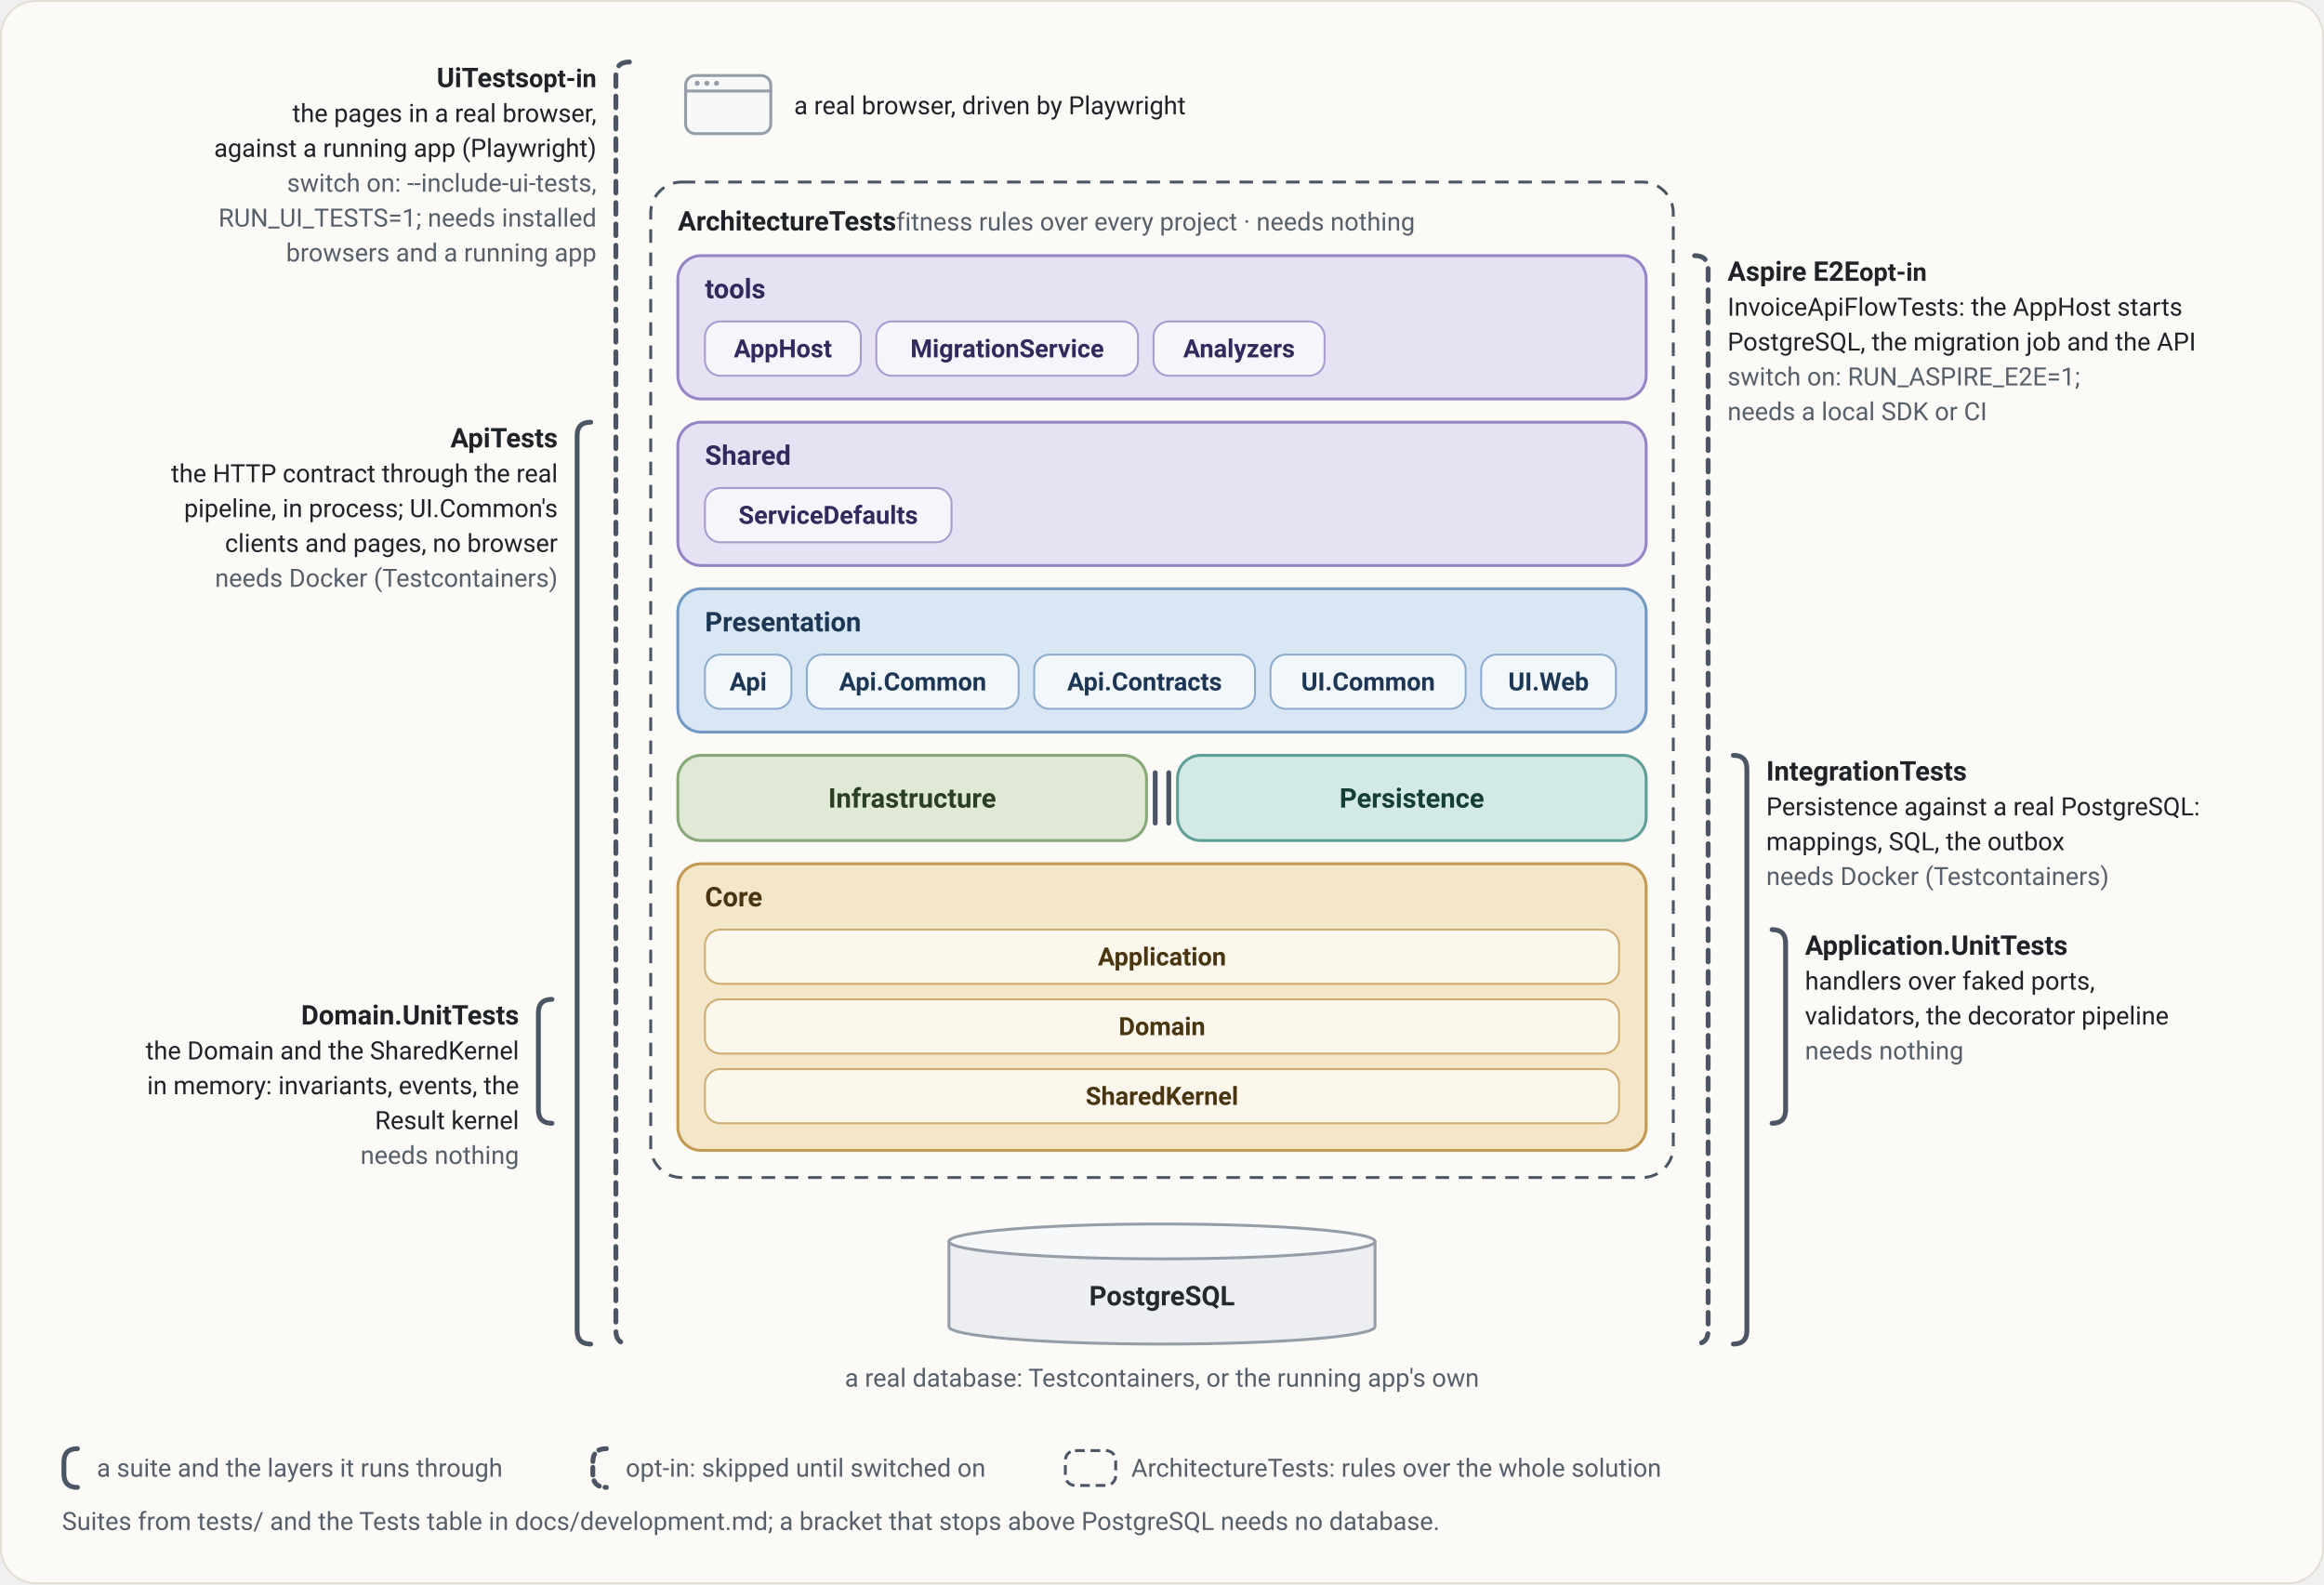
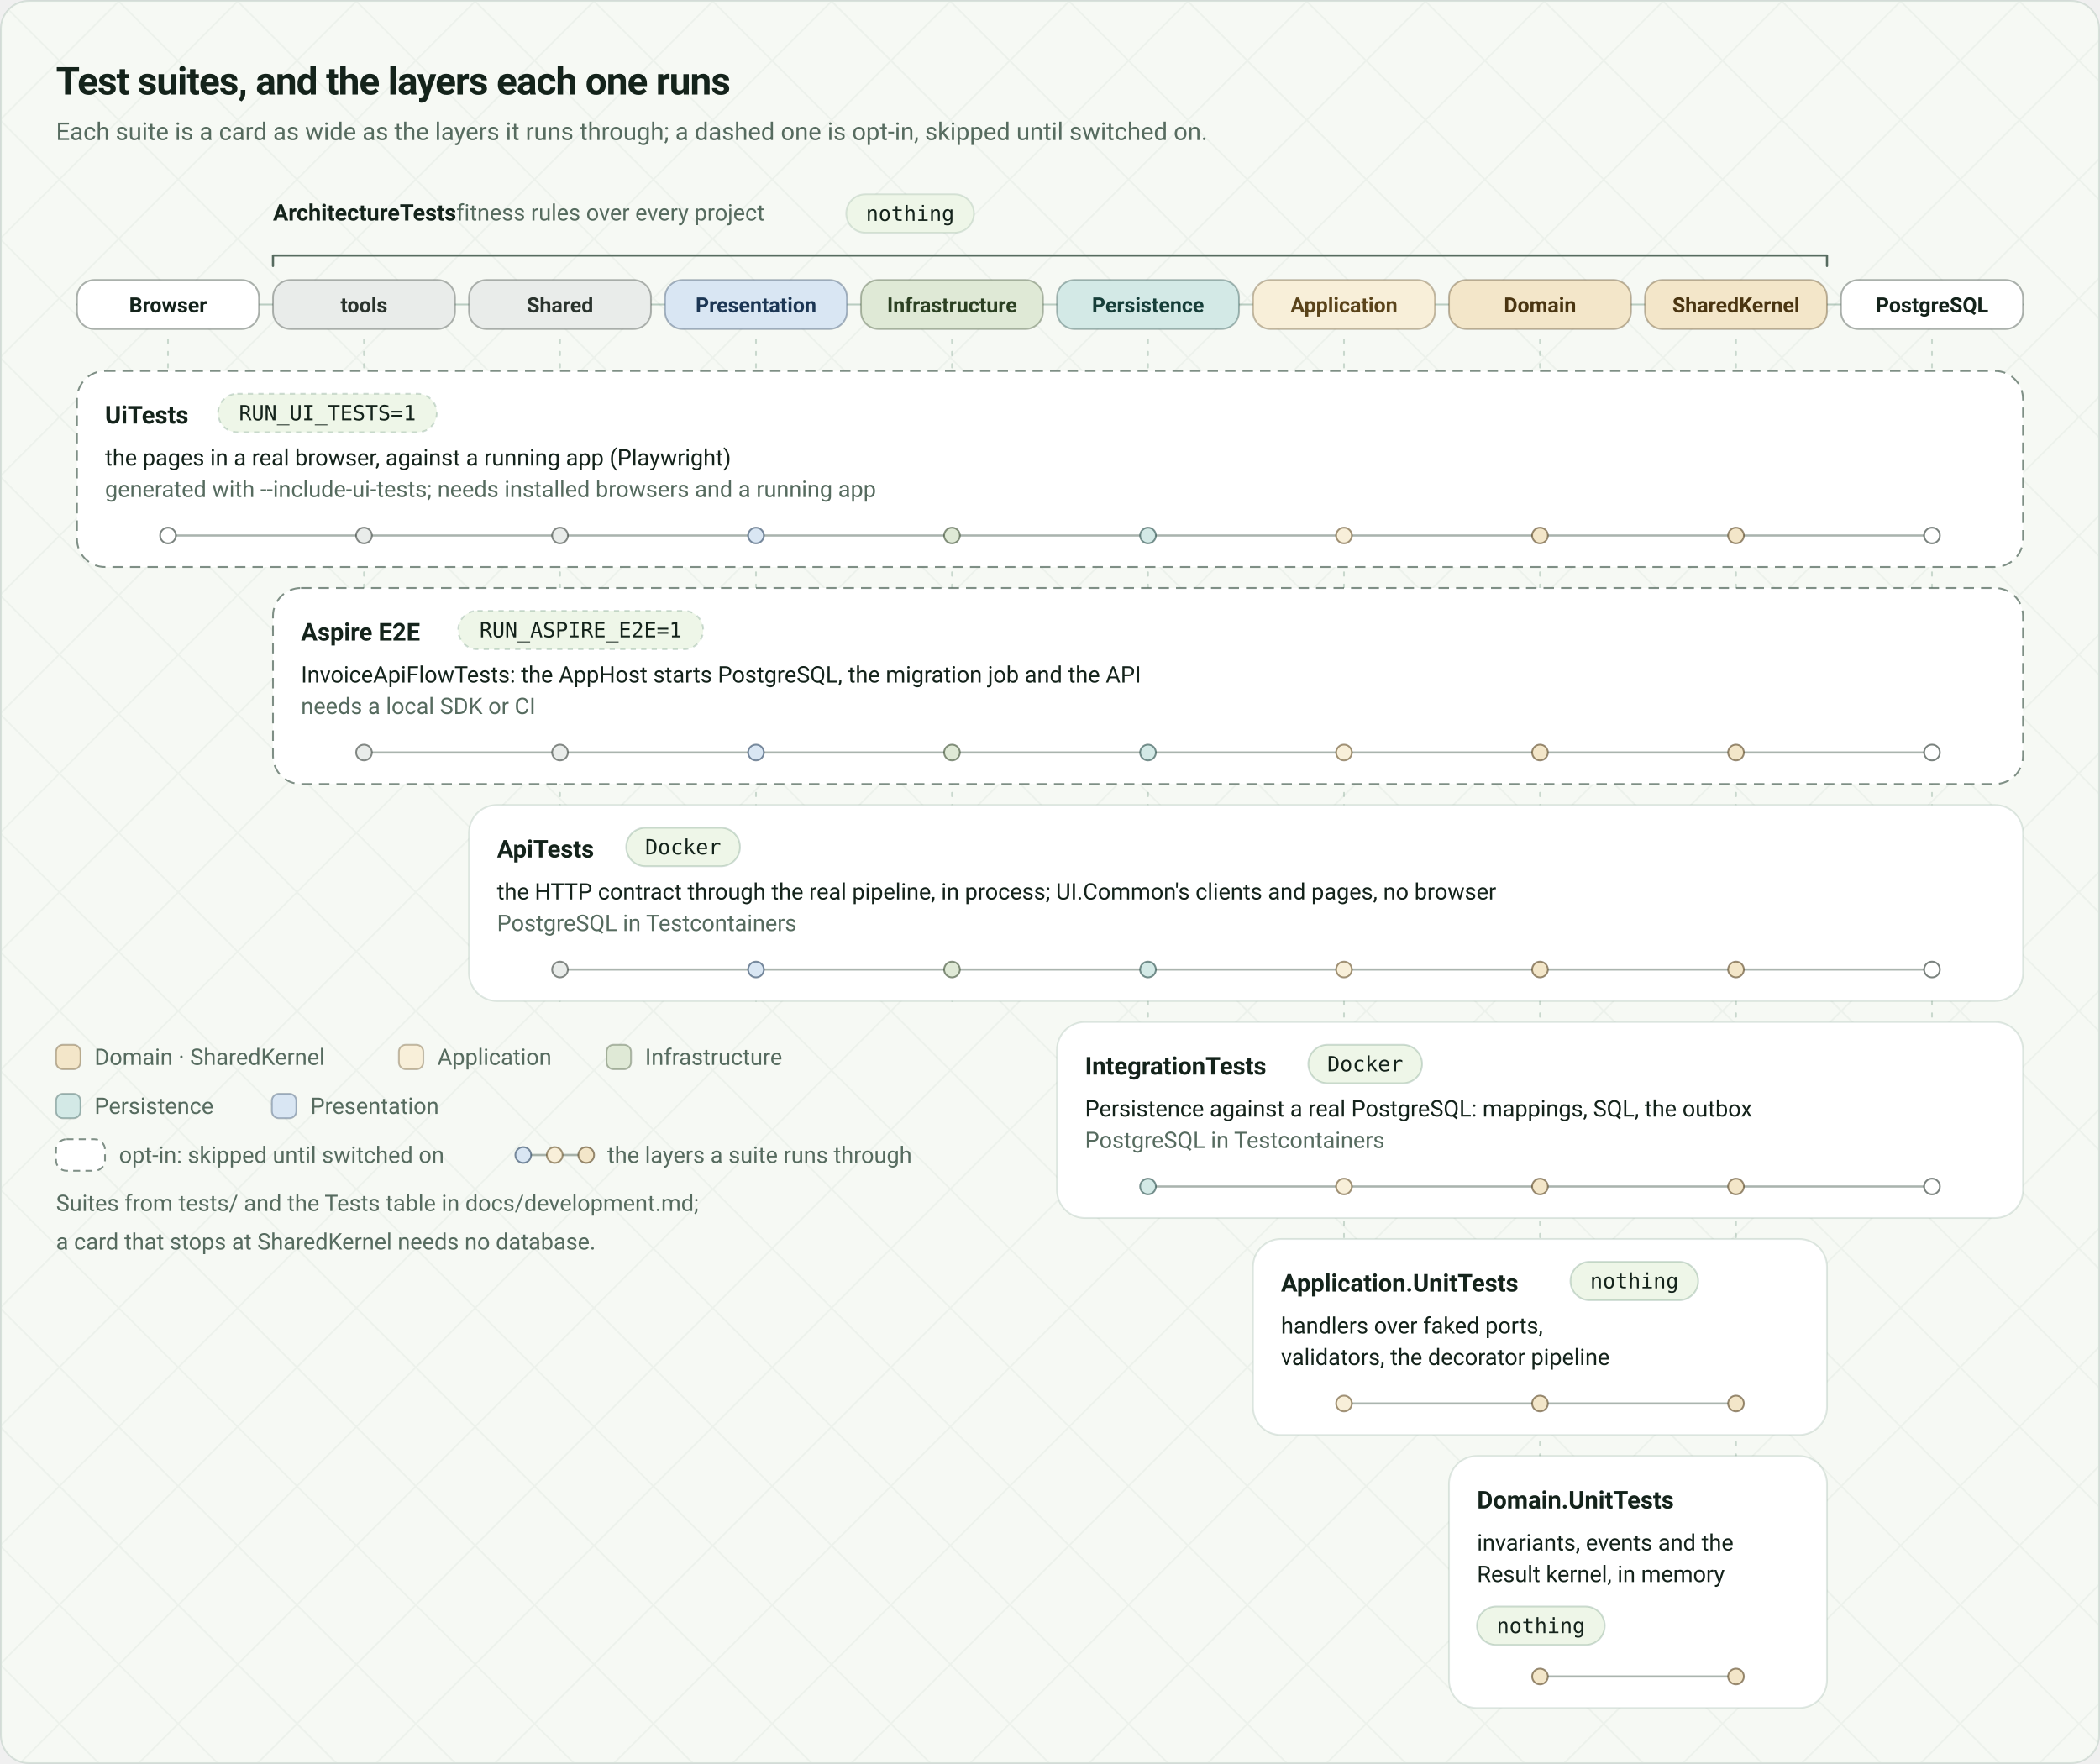
- <svg xmlns="http://www.w3.org/2000/svg" width="1200" height="818" viewBox="0 0 1200 818" role="img" aria-labelledby="title desc">
+ <svg xmlns="http://www.w3.org/2000/svg" width="1200" height="1008" viewBox="0 0 1200 1008" role="img" aria-labelledby="title desc">
  <style>
+     .m12 { font-family: ui-monospace, SFMono-Regular, Menlo, Consolas, monospace; font-size: 12px; font-weight: 400 }
+     .s12w600 { font-family: ui-sans-serif, -apple-system, "Segoe UI", Roboto, Helvetica, Arial, sans-serif; font-size: 12px; font-weight: 600 }
    .s13 { font-family: ui-sans-serif, -apple-system, "Segoe UI", Roboto, Helvetica, Arial, sans-serif; font-size: 13px; font-weight: 400 }
    .s13w600 { font-family: ui-sans-serif, -apple-system, "Segoe UI", Roboto, Helvetica, Arial, sans-serif; font-size: 13px; font-weight: 600 }
-     .s14w700 { font-family: ui-sans-serif, -apple-system, "Segoe UI", Roboto, Helvetica, Arial, sans-serif; font-size: 14px; font-weight: 700 }
+     .s14 { font-family: ui-sans-serif, -apple-system, "Segoe UI", Roboto, Helvetica, Arial, sans-serif; font-size: 14px; font-weight: 400 }
+     .s14w600 { font-family: ui-sans-serif, -apple-system, "Segoe UI", Roboto, Helvetica, Arial, sans-serif; font-size: 14px; font-weight: 600 }
+     .s22w600 { font-family: ui-sans-serif, -apple-system, "Segoe UI", Roboto, Helvetica, Arial, sans-serif; font-size: 22px; font-weight: 600 }
  </style>
-   <rect x="0.5" y="0.5" width="1199" height="817" rx="18" fill="#fbfaf7" stroke="#e4dfd4" stroke-width="1" />
-   <rect x="354" y="39" width="44" height="30" rx="5" fill="#f7f8f9" stroke="#959ea8" stroke-width="1.5" />
-   <line x1="354" y1="47" x2="398" y2="47" stroke="#959ea8" stroke-width="1.5" stroke-linecap="round" />
-   <circle cx="360" cy="43" r="1.3" fill="#959ea8" />
-   <circle cx="365" cy="43" r="1.3" fill="#959ea8" />
-   <circle cx="370" cy="43" r="1.3" fill="#959ea8" />
-   <text class="s13" x="410" y="59" fill="#1f2328">a real browser, driven by Playwright</text>
-   <rect x="350" y="132" width="500" height="74" rx="12" fill="#e6e1f3" stroke="#9486c4" stroke-width="1.5" />
-   <text class="s14w700" x="364" y="154" fill="#33295c">tools</text>
-   <rect x="364" y="166" width="80.49" height="28" rx="8" fill="#f7f5fc" stroke="#a89ccf" stroke-width="1" />
-   <text class="s13w600" x="404.25" y="184.5" fill="#33295c" text-anchor="middle">AppHost</text>
-   <rect x="452.49" y="166" width="135.13" height="28" rx="8" fill="#f7f5fc" stroke="#a89ccf" stroke-width="1" />
-   <text class="s13w600" x="520.06" y="184.5" fill="#33295c" text-anchor="middle">MigrationService</text>
-   <rect x="595.62" y="166" width="88.32" height="28" rx="8" fill="#f7f5fc" stroke="#a89ccf" stroke-width="1" />
-   <text class="s13w600" x="639.79" y="184.5" fill="#33295c" text-anchor="middle">Analyzers</text>
-   <rect x="350" y="218" width="500" height="74" rx="12" fill="#e6e1f3" stroke="#9486c4" stroke-width="1.5" />
-   <text class="s14w700" x="364" y="240" fill="#33295c">Shared</text>
-   <rect x="364" y="252" width="127.34" height="28" rx="8" fill="#f7f5fc" stroke="#a89ccf" stroke-width="1" />
-   <text class="s13w600" x="427.67" y="270.5" fill="#33295c" text-anchor="middle">ServiceDefaults</text>
-   <rect x="350" y="304" width="500" height="74" rx="12" fill="#d9e6f3" stroke="#7399c2" stroke-width="1.5" />
-   <text class="s14w700" x="364" y="326" fill="#1c3654">Presentation</text>
-   <rect x="364" y="338" width="44.62" height="28" rx="8" fill="#f2f7fc" stroke="#8cacce" stroke-width="1" />
-   <text class="s13w600" x="386.31" y="356.5" fill="#1c3654" text-anchor="middle">Api</text>
-   <rect x="416.62" y="338" width="109.36" height="28" rx="8" fill="#f2f7fc" stroke="#8cacce" stroke-width="1" />
-   <text class="s13w600" x="471.3" y="356.5" fill="#1c3654" text-anchor="middle">Api.Common</text>
-   <rect x="533.98" y="338" width="114.05" height="28" rx="8" fill="#f2f7fc" stroke="#8cacce" stroke-width="1" />
-   <text class="s13w600" x="591" y="356.5" fill="#1c3654" text-anchor="middle">Api.Contracts</text>
-   <rect x="656.02" y="338" width="100.78" height="28" rx="8" fill="#f2f7fc" stroke="#8cacce" stroke-width="1" />
-   <text class="s13w600" x="706.41" y="356.5" fill="#1c3654" text-anchor="middle">UI.Common</text>
-   <rect x="764.8" y="338" width="69.58" height="28" rx="8" fill="#f2f7fc" stroke="#8cacce" stroke-width="1" />
-   <text class="s13w600" x="799.59" y="356.5" fill="#1c3654" text-anchor="middle">UI.Web</text>
-   <rect x="350" y="390" width="242" height="44" rx="12" fill="#dfe9d6" stroke="#88a879" stroke-width="1.5" />
-   <text class="s14w700" x="471" y="417" fill="#2b4022" text-anchor="middle">Infrastructure</text>
-   <rect x="608" y="390" width="242" height="44" rx="12" fill="#d3e9e6" stroke="#5f9f97" stroke-width="1.5" />
-   <text class="s14w700" x="729" y="417" fill="#163e39" text-anchor="middle">Persistence</text>
-   <line x1="596.5" y1="399" x2="596.5" y2="425" stroke="#4b5563" stroke-width="2.5" stroke-linecap="round" />
-   <line x1="603.5" y1="399" x2="603.5" y2="425" stroke="#4b5563" stroke-width="2.5" stroke-linecap="round" />
-   <rect x="350" y="446" width="500" height="148" rx="12" fill="#f3e6c9" stroke="#c39a52" stroke-width="1.5" />
-   <text class="s14w700" x="364" y="468" fill="#4a3511">Core</text>
-   <rect x="364" y="480" width="472" height="28" rx="8" fill="#fcf7ec" stroke="#cead71" stroke-width="1" />
-   <text class="s13w600" x="600" y="498.5" fill="#4a3511" text-anchor="middle">Application</text>
-   <rect x="364" y="516" width="472" height="28" rx="8" fill="#fcf7ec" stroke="#cead71" stroke-width="1" />
-   <text class="s13w600" x="600" y="534.5" fill="#4a3511" text-anchor="middle">Domain</text>
-   <rect x="364" y="552" width="472" height="28" rx="8" fill="#fcf7ec" stroke="#cead71" stroke-width="1" />
-   <text class="s13w600" x="600" y="570.5" fill="#4a3511" text-anchor="middle">SharedKernel</text>
-   <path d="M490 641 V685 A110 9 0 0 0 710 685 V641 Z" fill="#eceef1" stroke="#959ea8" stroke-width="1.5" stroke-linecap="round" stroke-linejoin="round" />
-   <ellipse cx="600" cy="641" rx="110" ry="9" fill="#f7f8f9" stroke="#959ea8" stroke-width="1.5" />
-   <text class="s14w700" x="600" y="674" fill="#24292f" text-anchor="middle">PostgreSQL</text>
-   <text class="s13" x="600" y="716" fill="#57606a" text-anchor="middle">a real database: Testcontainers, or the running app's own</text>
-   <rect x="336" y="94" width="528" height="514" rx="16" fill="none" stroke="#4b5563" stroke-width="1.5" stroke-dasharray="7 5" />
-   <text class="s14w700" x="350" y="119" fill="#1f2328">ArchitectureTests<tspan class="s13" fill="#57606a">  fitness rules over every project · needs nothing</tspan>
+   <defs>
+     <pattern id="lattice" width="48" height="48" patternUnits="userSpaceOnUse" patternTransform="rotate(45)">
+       <path d="M0 0.5 H48 M0.5 0 V48" fill="none" stroke="#1f5c3d" stroke-opacity="0.04" stroke-width="1" />
+     </pattern>
+   </defs>
+   <rect x="0.5" y="0.5" width="1199" height="1007" rx="16" fill="#f6f9f4" stroke="#1f5c3d" stroke-width="1" stroke-opacity="0.14" />
+   <rect x="1" y="1" width="1198" height="1006" rx="15.5" fill="url(#lattice)" />
+   <text class="s22w600" x="32" y="54" fill="#14231b" letter-spacing="-0.44">Test suites, and the layers each one runs</text>
+   <text class="s14" x="32" y="80" fill="#566b5f">Each suite is a card as wide as the layers it runs through; a dashed one is opt-in, skipped until switched on.</text>
+   <text class="s13w600" x="156" y="126" fill="#14231b">ArchitectureTests<tspan class="s13" fill="#566b5f">  fitness rules over every project</tspan>
  </text>
-   <path d="M325 32 Q318 32 318 39 V687 Q318 694 325 694" fill="none" stroke="#4b5563" stroke-width="2.5" stroke-linecap="round" stroke-linejoin="round" stroke-dasharray="6 5" />
-   <text class="s14w700" x="308" y="45" fill="#1f2328" text-anchor="end">UiTests<tspan class="s13w600" fill="#1f2328">  opt-in</tspan>
-   </text>
-   <text class="s13" x="308" y="63" fill="#1f2328" text-anchor="end">the pages in a real browser,</text>
-   <text class="s13" x="308" y="81" fill="#1f2328" text-anchor="end">against a running app (Playwright)</text>
-   <text class="s13" x="308" y="99" fill="#57606a" text-anchor="end">switch on: --include-ui-tests,</text>
-   <text class="s13" x="308" y="117" fill="#57606a" text-anchor="end">RUN_UI_TESTS=1; needs installed</text>
-   <text class="s13" x="308" y="135" fill="#57606a" text-anchor="end">browsers and a running app</text>
-   <path d="M305 218 Q298 218 298 225 V687 Q298 694 305 694" fill="none" stroke="#4b5563" stroke-width="2.5" stroke-linecap="round" stroke-linejoin="round" />
-   <text class="s14w700" x="288" y="231" fill="#1f2328" text-anchor="end">ApiTests</text>
-   <text class="s13" x="288" y="249" fill="#1f2328" text-anchor="end">the HTTP contract through the real</text>
-   <text class="s13" x="288" y="267" fill="#1f2328" text-anchor="end">pipeline, in process; UI.Common's</text>
-   <text class="s13" x="288" y="285" fill="#1f2328" text-anchor="end">clients and pages, no browser</text>
-   <text class="s13" x="288" y="303" fill="#57606a" text-anchor="end">needs Docker (Testcontainers)</text>
-   <path d="M285 516 Q278 516 278 523 V573 Q278 580 285 580" fill="none" stroke="#4b5563" stroke-width="2.5" stroke-linecap="round" stroke-linejoin="round" />
-   <text class="s14w700" x="268" y="529" fill="#1f2328" text-anchor="end">Domain.UnitTests</text>
-   <text class="s13" x="268" y="547" fill="#1f2328" text-anchor="end">the Domain and the SharedKernel</text>
-   <text class="s13" x="268" y="565" fill="#1f2328" text-anchor="end">in memory: invariants, events, the</text>
-   <text class="s13" x="268" y="583" fill="#1f2328" text-anchor="end">Result kernel</text>
-   <text class="s13" x="268" y="601" fill="#57606a" text-anchor="end">needs nothing</text>
-   <path d="M875 132 Q882 132 882 139 V687 Q882 694 875 694" fill="none" stroke="#4b5563" stroke-width="2.5" stroke-linecap="round" stroke-linejoin="round" stroke-dasharray="6 5" />
-   <text class="s14w700" x="892" y="145" fill="#1f2328">Aspire E2E<tspan class="s13w600" fill="#1f2328">  opt-in</tspan>
-   </text>
-   <text class="s13" x="892" y="163" fill="#1f2328">InvoiceApiFlowTests: the AppHost starts</text>
-   <text class="s13" x="892" y="181" fill="#1f2328">PostgreSQL, the migration job and the API</text>
-   <text class="s13" x="892" y="199" fill="#57606a">switch on: RUN_ASPIRE_E2E=1;</text>
-   <text class="s13" x="892" y="217" fill="#57606a">needs a local SDK or CI</text>
-   <path d="M895 390 Q902 390 902 397 V687 Q902 694 895 694" fill="none" stroke="#4b5563" stroke-width="2.5" stroke-linecap="round" stroke-linejoin="round" />
-   <text class="s14w700" x="912" y="403" fill="#1f2328">IntegrationTests</text>
-   <text class="s13" x="912" y="421" fill="#1f2328">Persistence against a real PostgreSQL:</text>
-   <text class="s13" x="912" y="439" fill="#1f2328">mappings, SQL, the outbox</text>
-   <text class="s13" x="912" y="457" fill="#57606a">needs Docker (Testcontainers)</text>
-   <path d="M915 480 Q922 480 922 487 V573 Q922 580 915 580" fill="none" stroke="#4b5563" stroke-width="2.5" stroke-linecap="round" stroke-linejoin="round" />
-   <text class="s14w700" x="932" y="493" fill="#1f2328">Application.UnitTests</text>
-   <text class="s13" x="932" y="511" fill="#1f2328">handlers over faked ports,</text>
-   <text class="s13" x="932" y="529" fill="#1f2328">validators, the decorator pipeline</text>
-   <text class="s13" x="932" y="547" fill="#57606a">needs nothing</text>
-   <path d="M40 748 Q33 748 33 755 V761 Q33 768 40 768" fill="none" stroke="#4b5563" stroke-width="2.5" stroke-linecap="round" stroke-linejoin="round" />
-   <text class="s13" x="50" y="762.5" fill="#57606a">a suite and the layers it runs through</text>
-   <path d="M313.1 748 Q306.1 748 306.1 755 V761 Q306.1 768 313.1 768" fill="none" stroke="#4b5563" stroke-width="2.5" stroke-linecap="round" stroke-linejoin="round" stroke-dasharray="4 3" />
-   <text class="s13" x="323.1" y="762.5" fill="#57606a">opt-in: skipped until switched on</text>
-   <rect x="550.09" y="749" width="26" height="18" rx="5" fill="none" stroke="#4b5563" stroke-width="1.5" stroke-dasharray="5 3" />
-   <text class="s13" x="584.09" y="762.5" fill="#57606a">ArchitectureTests: rules over the whole solution</text>
-   <text class="s13" x="32" y="790" fill="#57606a">Suites from tests/ and the Tests table in docs/development.md; a bracket that stops above PostgreSQL needs no database.</text>
+   <rect x="483.56" y="111" width="73" height="22" rx="11" fill="#eef6e8" stroke="#1f5c3d" stroke-width="1" stroke-opacity="0.14" />
+   <text class="m12" x="520.06" y="126.2" fill="#14231b" text-anchor="middle">nothing</text>
+   <path d="M156 152 V146 H1044 V152" fill="none" stroke="#566b5f" stroke-width="1.25" stroke-linecap="round" stroke-linejoin="round" />
+   <line x1="44" y1="174" x2="1156" y2="174" stroke="#1f5c3d" stroke-width="1" stroke-linecap="round" stroke-opacity="0.28" />
+   <rect x="44" y="160" width="104" height="28" rx="10" fill="#ffffff" stroke="#14231b" stroke-width="1" stroke-opacity="0.35" />
+   <text class="s12w600" x="96" y="178.5" fill="#14231b" text-anchor="middle">Browser</text>
+   <rect x="156" y="160" width="104" height="28" rx="10" fill="#e9ecea" stroke="#2a332d" stroke-width="1" stroke-opacity="0.35" />
+   <text class="s12w600" x="208" y="178.5" fill="#2a332d" text-anchor="middle">tools</text>
+   <rect x="268" y="160" width="104" height="28" rx="10" fill="#e9ecea" stroke="#2a332d" stroke-width="1" stroke-opacity="0.35" />
+   <text class="s12w600" x="320" y="178.5" fill="#2a332d" text-anchor="middle">Shared</text>
+   <rect x="380" y="160" width="104" height="28" rx="10" fill="#d9e6f3" stroke="#1c3654" stroke-width="1" stroke-opacity="0.35" />
+   <text class="s12w600" x="432" y="178.5" fill="#1c3654" text-anchor="middle">Presentation</text>
+   <rect x="492" y="160" width="104" height="28" rx="10" fill="#dfe9d6" stroke="#2b4022" stroke-width="1" stroke-opacity="0.35" />
+   <text class="s12w600" x="544" y="178.5" fill="#2b4022" text-anchor="middle">Infrastructure</text>
+   <rect x="604" y="160" width="104" height="28" rx="10" fill="#d3e9e6" stroke="#163e39" stroke-width="1" stroke-opacity="0.35" />
+   <text class="s12w600" x="656" y="178.5" fill="#163e39" text-anchor="middle">Persistence</text>
+   <rect x="716" y="160" width="104" height="28" rx="10" fill="#f8efd9" stroke="#5a431a" stroke-width="1" stroke-opacity="0.35" />
+   <text class="s12w600" x="768" y="178.5" fill="#5a431a" text-anchor="middle">Application</text>
+   <rect x="828" y="160" width="104" height="28" rx="10" fill="#f3e6c9" stroke="#4a3511" stroke-width="1" stroke-opacity="0.35" />
+   <text class="s12w600" x="880" y="178.5" fill="#4a3511" text-anchor="middle">Domain</text>
+   <rect x="940" y="160" width="104" height="28" rx="10" fill="#f3e6c9" stroke="#4a3511" stroke-width="1" stroke-opacity="0.35" />
+   <text class="s12w600" x="992" y="178.5" fill="#4a3511" text-anchor="middle">SharedKernel</text>
+   <rect x="1052" y="160" width="104" height="28" rx="10" fill="#ffffff" stroke="#14231b" stroke-width="1" stroke-opacity="0.35" />
+   <text class="s12w600" x="1104" y="178.5" fill="#14231b" text-anchor="middle">PostgreSQL</text>
+   <line x1="96" y1="194" x2="96" y2="324" stroke="#1f5c3d" stroke-width="1" stroke-linecap="round" stroke-opacity="0.21" stroke-dasharray="2 5" />
+   <line x1="208" y1="194" x2="208" y2="448" stroke="#1f5c3d" stroke-width="1" stroke-linecap="round" stroke-opacity="0.21" stroke-dasharray="2 5" />
+   <line x1="320" y1="194" x2="320" y2="572" stroke="#1f5c3d" stroke-width="1" stroke-linecap="round" stroke-opacity="0.21" stroke-dasharray="2 5" />
+   <line x1="432" y1="194" x2="432" y2="572" stroke="#1f5c3d" stroke-width="1" stroke-linecap="round" stroke-opacity="0.21" stroke-dasharray="2 5" />
+   <line x1="544" y1="194" x2="544" y2="572" stroke="#1f5c3d" stroke-width="1" stroke-linecap="round" stroke-opacity="0.21" stroke-dasharray="2 5" />
+   <line x1="656" y1="194" x2="656" y2="696" stroke="#1f5c3d" stroke-width="1" stroke-linecap="round" stroke-opacity="0.21" stroke-dasharray="2 5" />
+   <line x1="768" y1="194" x2="768" y2="820" stroke="#1f5c3d" stroke-width="1" stroke-linecap="round" stroke-opacity="0.21" stroke-dasharray="2 5" />
+   <line x1="880" y1="194" x2="880" y2="976" stroke="#1f5c3d" stroke-width="1" stroke-linecap="round" stroke-opacity="0.21" stroke-dasharray="2 5" />
+   <line x1="992" y1="194" x2="992" y2="976" stroke="#1f5c3d" stroke-width="1" stroke-linecap="round" stroke-opacity="0.21" stroke-dasharray="2 5" />
+   <line x1="1104" y1="194" x2="1104" y2="696" stroke="#1f5c3d" stroke-width="1" stroke-linecap="round" stroke-opacity="0.21" stroke-dasharray="2 5" />
+   <rect x="44" y="212" width="1112" height="112" rx="16" fill="#ffffff" stroke="#566b5f" stroke-width="1" stroke-opacity="0.75" stroke-dasharray="6 4" />
+   <text class="s14w600" x="60" y="242" fill="#14231b">UiTests</text>
+   <text class="s13" x="60" y="266" fill="#14231b">the pages in a real browser, against a running app (Playwright)</text>
+   <text class="s13" x="60" y="284" fill="#566b5f">generated with --include-ui-tests; needs installed browsers and a running app</text>
+   <rect x="124.61" y="225" width="125" height="22" rx="11" fill="#eef6e8" stroke="#1f5c3d" stroke-width="1" stroke-opacity="0.21" stroke-dasharray="3 3" />
+   <text class="m12" x="187.11" y="240.2" fill="#14231b" text-anchor="middle">RUN_UI_TESTS=1</text>
+   <line x1="96" y1="306" x2="1104" y2="306" stroke="#566b5f" stroke-width="1.25" stroke-linecap="round" stroke-opacity="0.5" />
+   <circle cx="96" cy="306" r="4.5" fill="#ffffff" stroke="#14231b" stroke-width="1" stroke-opacity="0.56" />
+   <circle cx="208" cy="306" r="4.5" fill="#e9ecea" stroke="#2a332d" stroke-width="1" stroke-opacity="0.56" />
+   <circle cx="320" cy="306" r="4.5" fill="#e9ecea" stroke="#2a332d" stroke-width="1" stroke-opacity="0.56" />
+   <circle cx="432" cy="306" r="4.5" fill="#d9e6f3" stroke="#1c3654" stroke-width="1" stroke-opacity="0.56" />
+   <circle cx="544" cy="306" r="4.5" fill="#dfe9d6" stroke="#2b4022" stroke-width="1" stroke-opacity="0.56" />
+   <circle cx="656" cy="306" r="4.5" fill="#d3e9e6" stroke="#163e39" stroke-width="1" stroke-opacity="0.56" />
+   <circle cx="768" cy="306" r="4.5" fill="#f8efd9" stroke="#5a431a" stroke-width="1" stroke-opacity="0.56" />
+   <circle cx="880" cy="306" r="4.5" fill="#f3e6c9" stroke="#4a3511" stroke-width="1" stroke-opacity="0.56" />
+   <circle cx="992" cy="306" r="4.5" fill="#f3e6c9" stroke="#4a3511" stroke-width="1" stroke-opacity="0.56" />
+   <circle cx="1104" cy="306" r="4.5" fill="#ffffff" stroke="#14231b" stroke-width="1" stroke-opacity="0.56" />
+   <rect x="156" y="336" width="1000" height="112" rx="16" fill="#ffffff" stroke="#566b5f" stroke-width="1" stroke-opacity="0.75" stroke-dasharray="6 4" />
+   <text class="s14w600" x="172" y="366" fill="#14231b">Aspire E2E</text>
+   <text class="s13" x="172" y="390" fill="#14231b">InvoiceApiFlowTests: the AppHost starts PostgreSQL, the migration job and the API</text>
+   <text class="s13" x="172" y="408" fill="#566b5f">needs a local SDK or CI</text>
+   <rect x="261.83" y="349" width="140" height="22" rx="11" fill="#eef6e8" stroke="#1f5c3d" stroke-width="1" stroke-opacity="0.21" stroke-dasharray="3 3" />
+   <text class="m12" x="331.83" y="364.2" fill="#14231b" text-anchor="middle">RUN_ASPIRE_E2E=1</text>
+   <line x1="208" y1="430" x2="1104" y2="430" stroke="#566b5f" stroke-width="1.25" stroke-linecap="round" stroke-opacity="0.5" />
+   <circle cx="208" cy="430" r="4.5" fill="#e9ecea" stroke="#2a332d" stroke-width="1" stroke-opacity="0.56" />
+   <circle cx="320" cy="430" r="4.5" fill="#e9ecea" stroke="#2a332d" stroke-width="1" stroke-opacity="0.56" />
+   <circle cx="432" cy="430" r="4.5" fill="#d9e6f3" stroke="#1c3654" stroke-width="1" stroke-opacity="0.56" />
+   <circle cx="544" cy="430" r="4.5" fill="#dfe9d6" stroke="#2b4022" stroke-width="1" stroke-opacity="0.56" />
+   <circle cx="656" cy="430" r="4.5" fill="#d3e9e6" stroke="#163e39" stroke-width="1" stroke-opacity="0.56" />
+   <circle cx="768" cy="430" r="4.5" fill="#f8efd9" stroke="#5a431a" stroke-width="1" stroke-opacity="0.56" />
+   <circle cx="880" cy="430" r="4.5" fill="#f3e6c9" stroke="#4a3511" stroke-width="1" stroke-opacity="0.56" />
+   <circle cx="992" cy="430" r="4.5" fill="#f3e6c9" stroke="#4a3511" stroke-width="1" stroke-opacity="0.56" />
+   <circle cx="1104" cy="430" r="4.5" fill="#ffffff" stroke="#14231b" stroke-width="1" stroke-opacity="0.56" />
+   <rect x="268" y="460" width="888" height="112" rx="16" fill="#ffffff" stroke="#1f5c3d" stroke-width="1" stroke-opacity="0.14" />
+   <text class="s14w600" x="284" y="490" fill="#14231b">ApiTests</text>
+   <text class="s13" x="284" y="514" fill="#14231b">the HTTP contract through the real pipeline, in process; UI.Common's clients and pages, no browser</text>
+   <text class="s13" x="284" y="532" fill="#566b5f">PostgreSQL in Testcontainers</text>
+   <rect x="357.85" y="473" width="65" height="22" rx="11" fill="#eef6e8" stroke="#1f5c3d" stroke-width="1" stroke-opacity="0.21" />
+   <text class="m12" x="390.35" y="488.2" fill="#14231b" text-anchor="middle">Docker</text>
+   <line x1="320" y1="554" x2="1104" y2="554" stroke="#566b5f" stroke-width="1.25" stroke-linecap="round" stroke-opacity="0.5" />
+   <circle cx="320" cy="554" r="4.5" fill="#e9ecea" stroke="#2a332d" stroke-width="1" stroke-opacity="0.56" />
+   <circle cx="432" cy="554" r="4.5" fill="#d9e6f3" stroke="#1c3654" stroke-width="1" stroke-opacity="0.56" />
+   <circle cx="544" cy="554" r="4.5" fill="#dfe9d6" stroke="#2b4022" stroke-width="1" stroke-opacity="0.56" />
+   <circle cx="656" cy="554" r="4.5" fill="#d3e9e6" stroke="#163e39" stroke-width="1" stroke-opacity="0.56" />
+   <circle cx="768" cy="554" r="4.5" fill="#f8efd9" stroke="#5a431a" stroke-width="1" stroke-opacity="0.56" />
+   <circle cx="880" cy="554" r="4.5" fill="#f3e6c9" stroke="#4a3511" stroke-width="1" stroke-opacity="0.56" />
+   <circle cx="992" cy="554" r="4.5" fill="#f3e6c9" stroke="#4a3511" stroke-width="1" stroke-opacity="0.56" />
+   <circle cx="1104" cy="554" r="4.5" fill="#ffffff" stroke="#14231b" stroke-width="1" stroke-opacity="0.56" />
+   <rect x="604" y="584" width="552" height="112" rx="16" fill="#ffffff" stroke="#1f5c3d" stroke-width="1" stroke-opacity="0.14" />
+   <text class="s14w600" x="620" y="614" fill="#14231b">IntegrationTests</text>
+   <text class="s13" x="620" y="638" fill="#14231b">Persistence against a real PostgreSQL: mappings, SQL, the outbox</text>
+   <text class="s13" x="620" y="656" fill="#566b5f">PostgreSQL in Testcontainers</text>
+   <rect x="747.62" y="597" width="65" height="22" rx="11" fill="#eef6e8" stroke="#1f5c3d" stroke-width="1" stroke-opacity="0.21" />
+   <text class="m12" x="780.12" y="612.2" fill="#14231b" text-anchor="middle">Docker</text>
+   <line x1="656" y1="678" x2="1104" y2="678" stroke="#566b5f" stroke-width="1.25" stroke-linecap="round" stroke-opacity="0.5" />
+   <circle cx="656" cy="678" r="4.5" fill="#d3e9e6" stroke="#163e39" stroke-width="1" stroke-opacity="0.56" />
+   <circle cx="768" cy="678" r="4.5" fill="#f8efd9" stroke="#5a431a" stroke-width="1" stroke-opacity="0.56" />
+   <circle cx="880" cy="678" r="4.5" fill="#f3e6c9" stroke="#4a3511" stroke-width="1" stroke-opacity="0.56" />
+   <circle cx="992" cy="678" r="4.5" fill="#f3e6c9" stroke="#4a3511" stroke-width="1" stroke-opacity="0.56" />
+   <circle cx="1104" cy="678" r="4.5" fill="#ffffff" stroke="#14231b" stroke-width="1" stroke-opacity="0.56" />
+   <rect x="716" y="708" width="328" height="112" rx="16" fill="#ffffff" stroke="#1f5c3d" stroke-width="1" stroke-opacity="0.14" />
+   <text class="s14w600" x="732" y="738" fill="#14231b">Application.UnitTests</text>
+   <text class="s13" x="732" y="762" fill="#14231b">handlers over faked ports,</text>
+   <text class="s13" x="732" y="780" fill="#14231b">validators, the decorator pipeline</text>
+   <rect x="897.42" y="721" width="73" height="22" rx="11" fill="#eef6e8" stroke="#1f5c3d" stroke-width="1" stroke-opacity="0.21" />
+   <text class="m12" x="933.92" y="736.2" fill="#14231b" text-anchor="middle">nothing</text>
+   <line x1="768" y1="802" x2="992" y2="802" stroke="#566b5f" stroke-width="1.25" stroke-linecap="round" stroke-opacity="0.5" />
+   <circle cx="768" cy="802" r="4.5" fill="#f8efd9" stroke="#5a431a" stroke-width="1" stroke-opacity="0.56" />
+   <circle cx="880" cy="802" r="4.5" fill="#f3e6c9" stroke="#4a3511" stroke-width="1" stroke-opacity="0.56" />
+   <circle cx="992" cy="802" r="4.5" fill="#f3e6c9" stroke="#4a3511" stroke-width="1" stroke-opacity="0.56" />
+   <rect x="828" y="832" width="216" height="144" rx="16" fill="#ffffff" stroke="#1f5c3d" stroke-width="1" stroke-opacity="0.14" />
+   <text class="s14w600" x="844" y="862" fill="#14231b">Domain.UnitTests</text>
+   <text class="s13" x="844" y="886" fill="#14231b">invariants, events and the</text>
+   <text class="s13" x="844" y="904" fill="#14231b">Result kernel, in memory</text>
+   <rect x="844" y="918" width="73" height="22" rx="11" fill="#eef6e8" stroke="#1f5c3d" stroke-width="1" stroke-opacity="0.21" />
+   <text class="m12" x="880.5" y="933.2" fill="#14231b" text-anchor="middle">nothing</text>
+   <line x1="880" y1="958" x2="992" y2="958" stroke="#566b5f" stroke-width="1.25" stroke-linecap="round" stroke-opacity="0.5" />
+   <circle cx="880" cy="958" r="4.5" fill="#f3e6c9" stroke="#4a3511" stroke-width="1" stroke-opacity="0.56" />
+   <circle cx="992" cy="958" r="4.5" fill="#f3e6c9" stroke="#4a3511" stroke-width="1" stroke-opacity="0.56" />
+   <rect x="32" y="597" width="14" height="14" rx="4" fill="#f3e6c9" stroke="#4a3511" stroke-width="1" stroke-opacity="0.35" />
+   <text class="s13" x="54" y="608.5" fill="#566b5f">Domain · SharedKernel</text>
+   <rect x="227.92" y="597" width="14" height="14" rx="4" fill="#f8efd9" stroke="#5a431a" stroke-width="1" stroke-opacity="0.35" />
+   <text class="s13" x="249.92" y="608.5" fill="#566b5f">Application</text>
+   <rect x="346.59" y="597" width="14" height="14" rx="4" fill="#dfe9d6" stroke="#2b4022" stroke-width="1" stroke-opacity="0.35" />
+   <text class="s13" x="368.59" y="608.5" fill="#566b5f">Infrastructure</text>
+   <rect x="32" y="625" width="14" height="14" rx="4" fill="#d3e9e6" stroke="#163e39" stroke-width="1" stroke-opacity="0.35" />
+   <text class="s13" x="54" y="636.5" fill="#566b5f">Persistence</text>
+   <rect x="155.34" y="625" width="14" height="14" rx="4" fill="#d9e6f3" stroke="#1c3654" stroke-width="1" stroke-opacity="0.35" />
+   <text class="s13" x="177.34" y="636.5" fill="#566b5f">Presentation</text>
+   <rect x="32" y="651" width="28" height="18" rx="6" fill="#ffffff" stroke="#566b5f" stroke-width="1" stroke-opacity="0.75" stroke-dasharray="4 3" />
+   <text class="s13" x="68" y="664.5" fill="#566b5f">opt-in: skipped until switched on</text>
+   <line x1="298.99" y1="660" x2="334.99" y2="660" stroke="#566b5f" stroke-width="1.25" stroke-linecap="round" stroke-opacity="0.5" />
+   <circle cx="298.99" cy="660" r="4.5" fill="#d9e6f3" stroke="#1c3654" stroke-width="1" stroke-opacity="0.56" />
+   <circle cx="316.99" cy="660" r="4.5" fill="#f8efd9" stroke="#5a431a" stroke-width="1" stroke-opacity="0.56" />
+   <circle cx="334.99" cy="660" r="4.5" fill="#f3e6c9" stroke="#4a3511" stroke-width="1" stroke-opacity="0.56" />
+   <text class="s13" x="346.99" y="664.5" fill="#566b5f">the layers a suite runs through</text>
+   <text class="s13" x="32" y="692" fill="#566b5f">Suites from tests/ and the Tests table in docs/development.md;</text>
+   <text class="s13" x="32" y="714" fill="#566b5f">a card that stops at SharedKernel needs no database.</text>
</svg>
